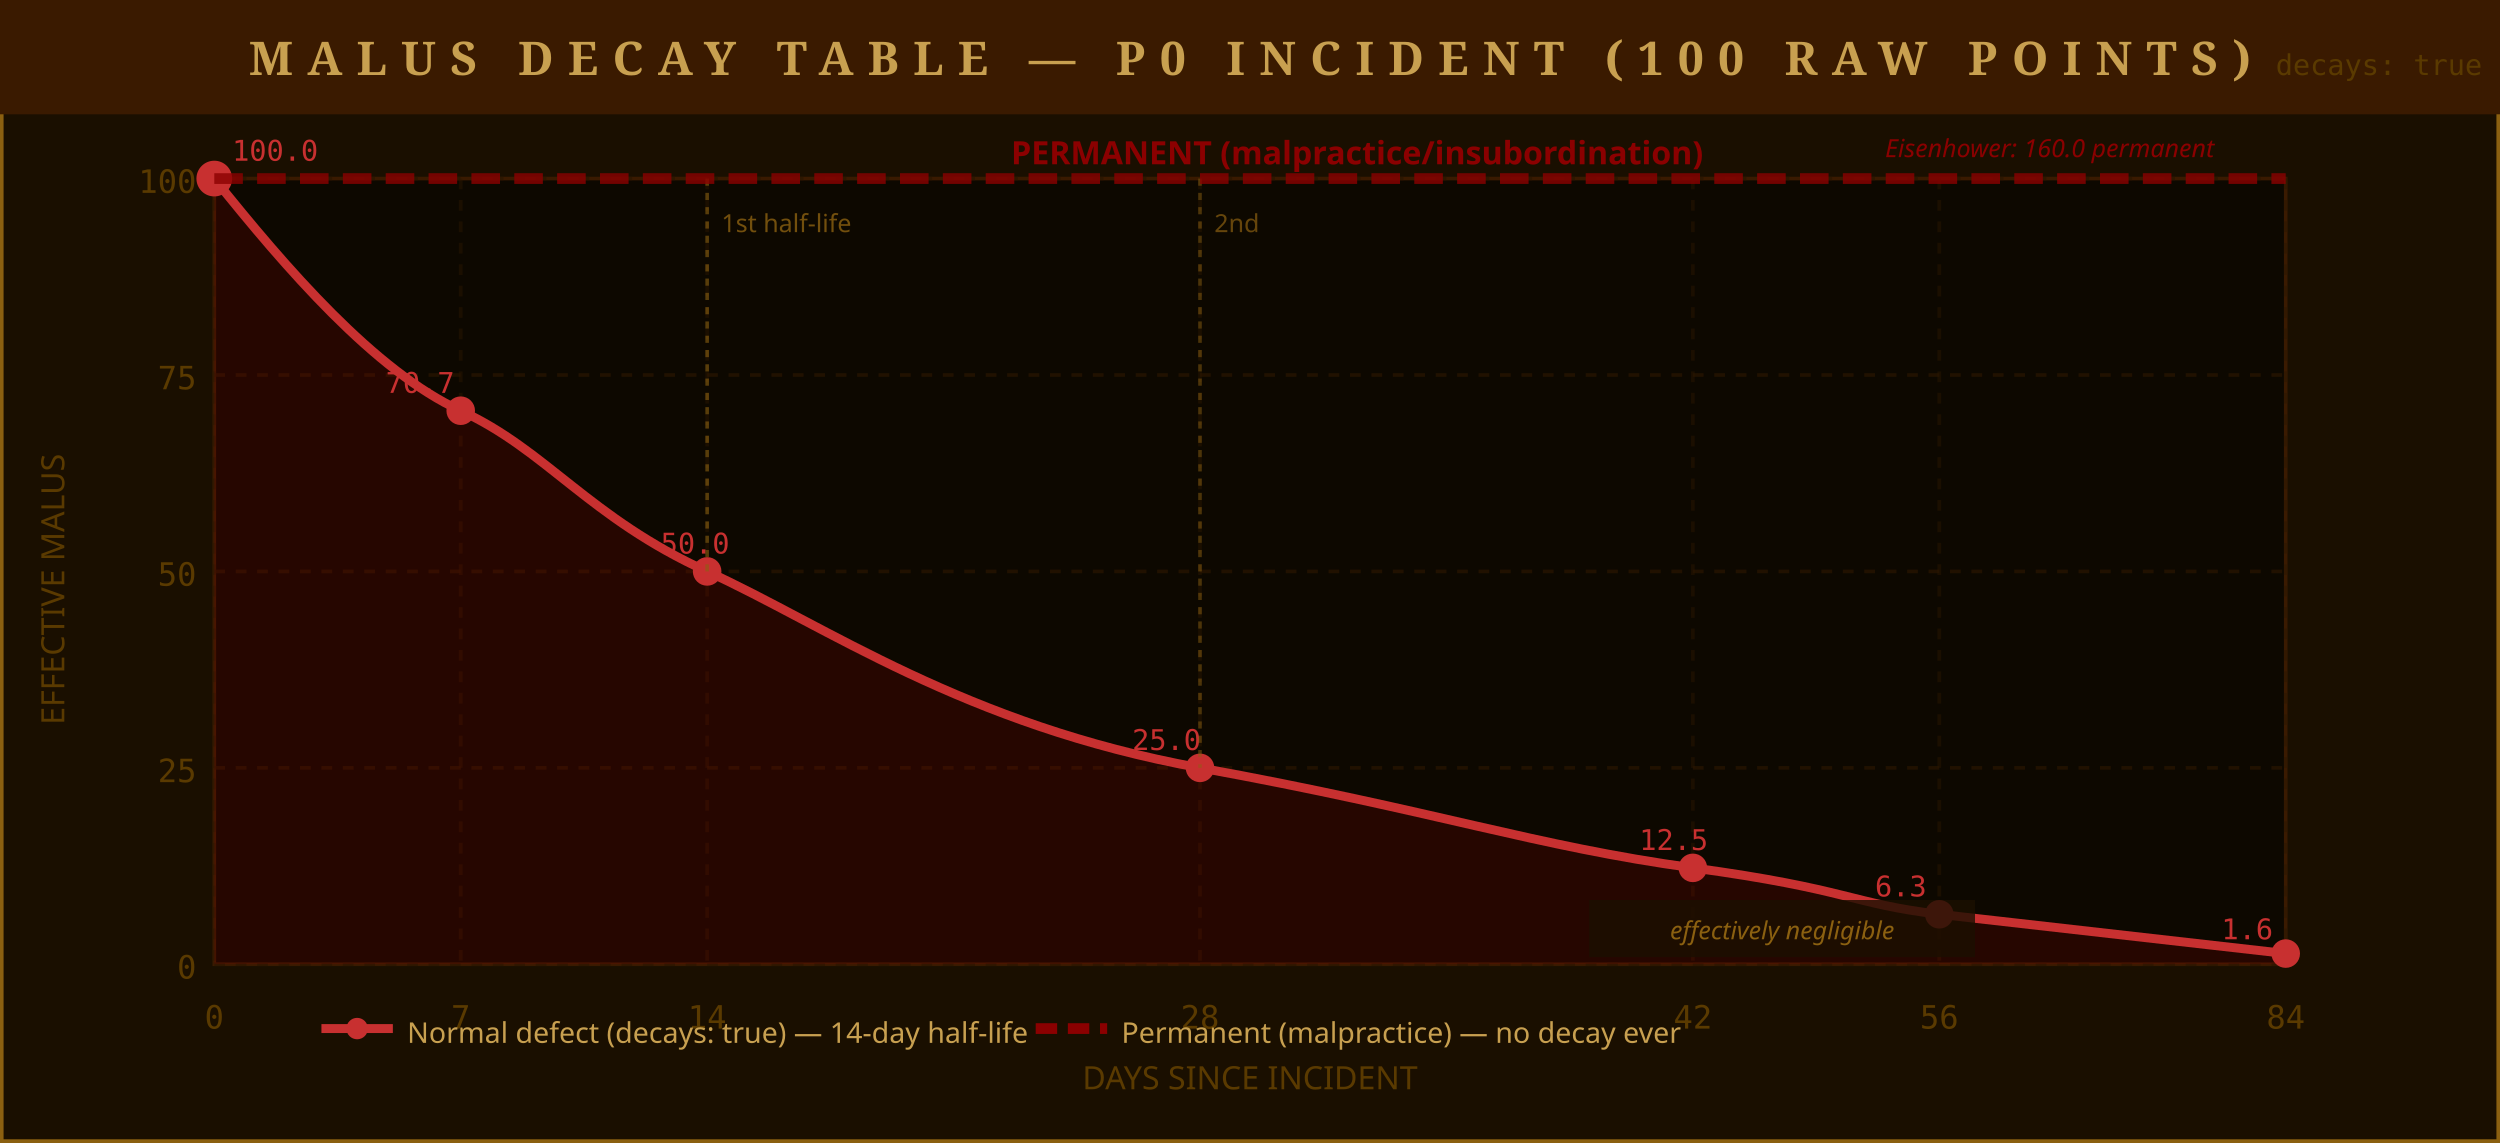
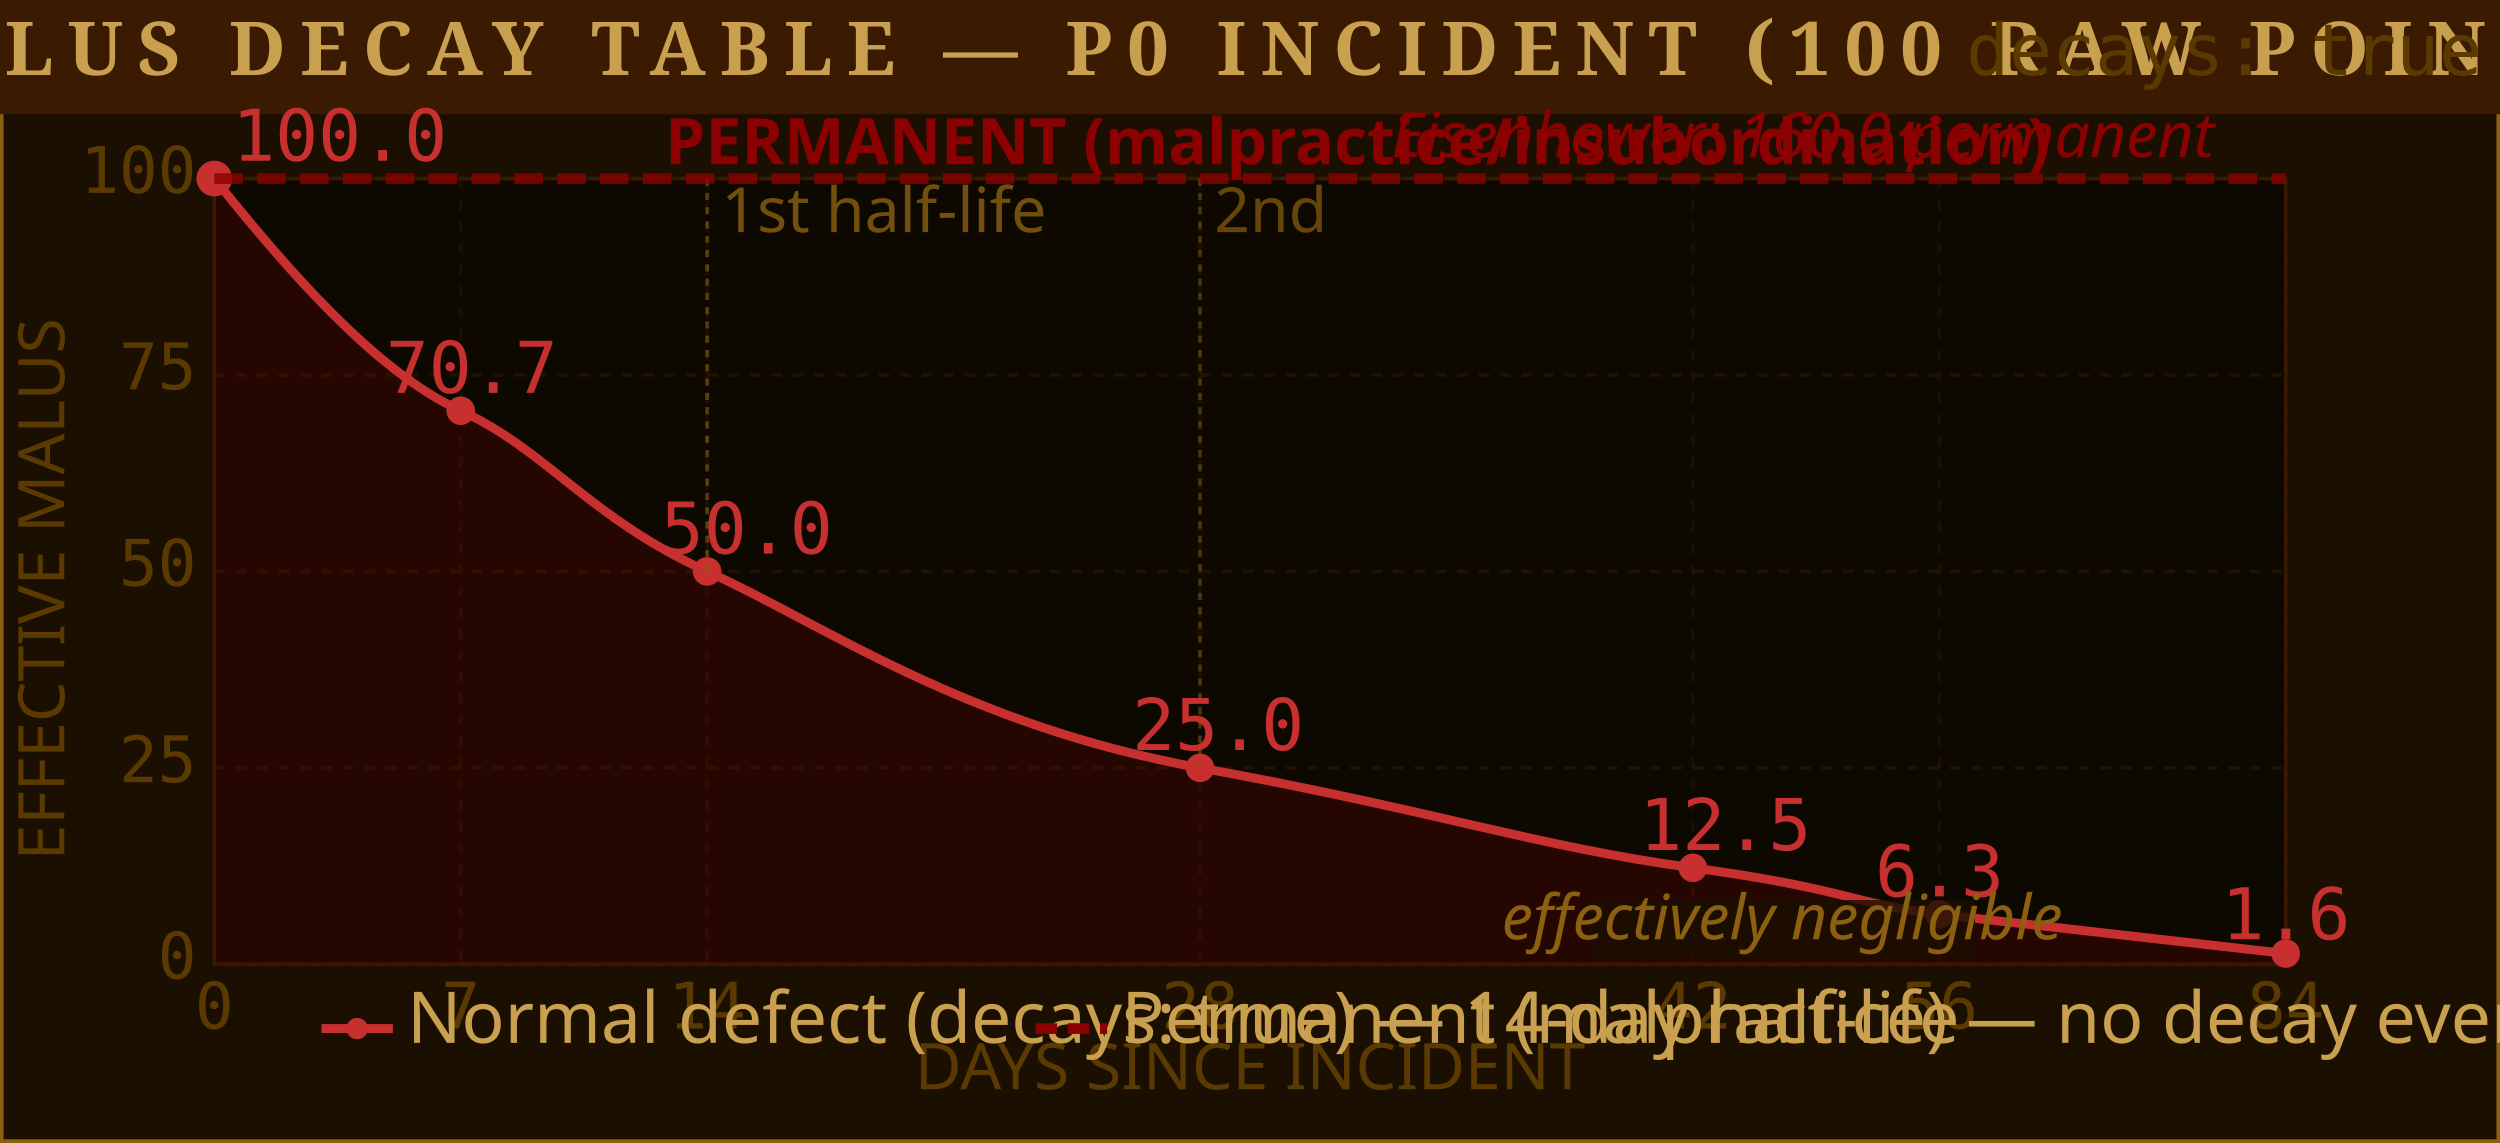
<svg xmlns="http://www.w3.org/2000/svg" viewBox="0 0 700 320" width="700" height="320">
  <rect width="700" height="320" fill="#1a0f00" />
  <rect x="0" y="0" width="700" height="320" fill="none" stroke="#8b6010" stroke-width="2" />
  <rect x="0" y="0" width="700" height="32" fill="#3a1a00" />
-   <text x="350" y="21" font-family="serif" font-size="13" font-weight="bold" fill="#c8a050" text-anchor="middle" letter-spacing="4">MALUS DECAY TABLE — P0 INCIDENT (100 RAW POINTS)</text>
-   <text x="695" y="21" font-family="monospace" font-size="8" fill="#5a3a00" text-anchor="end">decays: true</text>
+   <text x="350" y="21" font-family="serif" font-size="20.8" font-weight="bold" fill="#c8a050" text-anchor="middle" letter-spacing="4">MALUS DECAY TABLE — P0 INCIDENT (100 RAW POINTS)</text>
+   <text x="695" y="21" font-family="monospace" font-size="20" fill="#5a3a00" text-anchor="end">decays: true</text>
  <rect x="60" y="50" width="580" height="220" fill="#0d0800" stroke="#3a1a00" stroke-width="1" />
  <g stroke="#2a1500" stroke-width="1" stroke-dasharray="3,3" opacity="0.7">
    <line x1="60" y1="50" x2="640" y2="50" />
    <line x1="60" y1="105" x2="640" y2="105" />
    <line x1="60" y1="160" x2="640" y2="160" />
    <line x1="60" y1="215" x2="640" y2="215" />
    <line x1="60" y1="270" x2="640" y2="270" />
  </g>
  <g stroke="#2a1500" stroke-width="1" stroke-dasharray="3,3" opacity="0.5">
    <line x1="60" y1="50" x2="60" y2="270" />
    <line x1="129" y1="50" x2="129" y2="270" />
    <line x1="198" y1="50" x2="198" y2="270" />
    <line x1="336" y1="50" x2="336" y2="270" />
    <line x1="474" y1="50" x2="474" y2="270" />
    <line x1="543" y1="50" x2="543" y2="270" />
    <line x1="640" y1="50" x2="640" y2="270" />
  </g>
-   <g font-family="monospace" font-size="9" fill="#5a3a00" text-anchor="end">
+   <g font-family="monospace" font-size="18" fill="#5a3a00" text-anchor="end">
    <text x="55" y="54">100</text>
    <text x="55" y="109">75</text>
    <text x="55" y="164">50</text>
    <text x="55" y="219">25</text>
    <text x="55" y="274">0</text>
  </g>
-   <g font-family="monospace" font-size="9" fill="#5a3a00" text-anchor="middle">
+   <g font-family="monospace" font-size="18" fill="#5a3a00" text-anchor="middle">
    <text x="60" y="288">0</text>
    <text x="129" y="288">7</text>
    <text x="198" y="288">14</text>
    <text x="336" y="288">28</text>
    <text x="474" y="288">42</text>
    <text x="543" y="288">56</text>
    <text x="640" y="288">84</text>
  </g>
-   <text x="350" y="305" font-family="sans-serif" font-size="9" fill="#5a3a00" text-anchor="middle">DAYS SINCE INCIDENT</text>
-   <text x="18" y="165" font-family="sans-serif" font-size="9" fill="#5a3a00" text-anchor="middle" transform="rotate(-90,18,165)">EFFECTIVE MALUS</text>
+   <text x="350" y="305" font-family="sans-serif" font-size="18" fill="#5a3a00" text-anchor="middle">DAYS SINCE INCIDENT</text>
+   <text x="18" y="165" font-family="sans-serif" font-size="18" fill="#5a3a00" text-anchor="middle" transform="rotate(-90,18,165)">EFFECTIVE MALUS</text>
  <path d="M 60,50 C 80,75 105,104 129,115 S 165,145 198,160 S 270,203 336,215 S 430,237 474,243 S 518,253 543,256 L 640,267 L 640,270 L 60,270 Z" fill="#8b0000" opacity="0.2" />
  <path d="M 60,50 C 80,75 105,104 129,115 S 165,145 198,160 S 270,203 336,215 S 430,237 474,243 S 518,253 543,256 L 640,267" stroke="#c83030" stroke-width="2.5" fill="none" />
  <g fill="#c83030">
    <circle cx="60" cy="50" r="5" />
    <circle cx="129" cy="115" r="4" />
    <circle cx="198" cy="160" r="4" />
    <circle cx="336" cy="215" r="4" />
    <circle cx="474" cy="243" r="4" />
    <circle cx="543" cy="256" r="4" />
    <circle cx="640" cy="267" r="4" />
  </g>
-   <g font-family="monospace" font-size="8" fill="#c83030">
+   <g font-family="monospace" font-size="20" fill="#c83030">
    <text x="65" y="45">100.0</text>
    <text x="108" y="110">70.7</text>
    <text x="185" y="155">50.0</text>
    <text x="317" y="210">25.0</text>
    <text x="459" y="238">12.5</text>
    <text x="525" y="251">6.3</text>
    <text x="622" y="263">1.6</text>
  </g>
  <line x1="198" y1="50" x2="198" y2="160" stroke="#8b6010" stroke-width="1" stroke-dasharray="2,2" opacity="0.6" />
-   <text x="202" y="65" font-family="sans-serif" font-size="7" fill="#8b6010" opacity="0.8">1st half-life</text>
+   <text x="202" y="65" font-family="sans-serif" font-size="17.5" fill="#8b6010" opacity="0.8">1st half-life</text>
  <line x1="336" y1="50" x2="336" y2="215" stroke="#8b6010" stroke-width="1" stroke-dasharray="2,2" opacity="0.5" />
-   <text x="340" y="65" font-family="sans-serif" font-size="7" fill="#8b6010" opacity="0.7">2nd</text>
+   <text x="340" y="65" font-family="sans-serif" font-size="17.5" fill="#8b6010" opacity="0.7">2nd</text>
  <rect x="445" y="252" width="108" height="16" fill="#1a0f00" opacity="0.8" />
-   <text x="499" y="263" font-family="sans-serif" font-size="7" fill="#8b6010" text-anchor="middle" font-style="italic">effectively negligible</text>
+   <text x="499" y="263" font-family="sans-serif" font-size="17.5" fill="#8b6010" text-anchor="middle" font-style="italic">effectively negligible</text>
  <line x1="60" y1="50" x2="640" y2="50" stroke="#8b0000" stroke-width="3" stroke-dasharray="8,4" opacity="0.8" />
-   <text x="380" y="46" font-family="sans-serif" font-size="9" fill="#8b0000" text-anchor="middle" font-weight="bold">PERMANENT (malpractice/insubordination)</text>
+   <text x="380" y="46" font-family="sans-serif" font-size="18" fill="#8b0000" text-anchor="middle" font-weight="bold">PERMANENT (malpractice/insubordination)</text>
  <g transform="translate(90, 280)">
    <line x1="0" y1="8" x2="20" y2="8" stroke="#c83030" stroke-width="2.5" />
    <circle cx="10" cy="8" r="3" fill="#c83030" />
-     <text x="24" y="12" font-family="sans-serif" font-size="8" fill="#c8a050">Normal defect (decays: true) — 14-day half-life</text>
+     <text x="24" y="12" font-family="sans-serif" font-size="20" fill="#c8a050">Normal defect (decays: true) — 14-day half-life</text>
    <line x1="200" y1="8" x2="220" y2="8" stroke="#8b0000" stroke-width="3" stroke-dasharray="6,3" />
-     <text x="224" y="12" font-family="sans-serif" font-size="8" fill="#c8a050">Permanent (malpractice) — no decay ever</text>
+     <text x="224" y="12" font-family="sans-serif" font-size="20" fill="#c8a050">Permanent (malpractice) — no decay ever</text>
  </g>
-   <text x="620" y="44" font-family="sans-serif" font-size="7" fill="#8b0000" text-anchor="end" font-style="italic">Eisenhower: 160.0 permanent</text>
+   <text x="620" y="44" font-family="sans-serif" font-size="17.5" fill="#8b0000" text-anchor="end" font-style="italic">Eisenhower: 160.0 permanent</text>
</svg>
